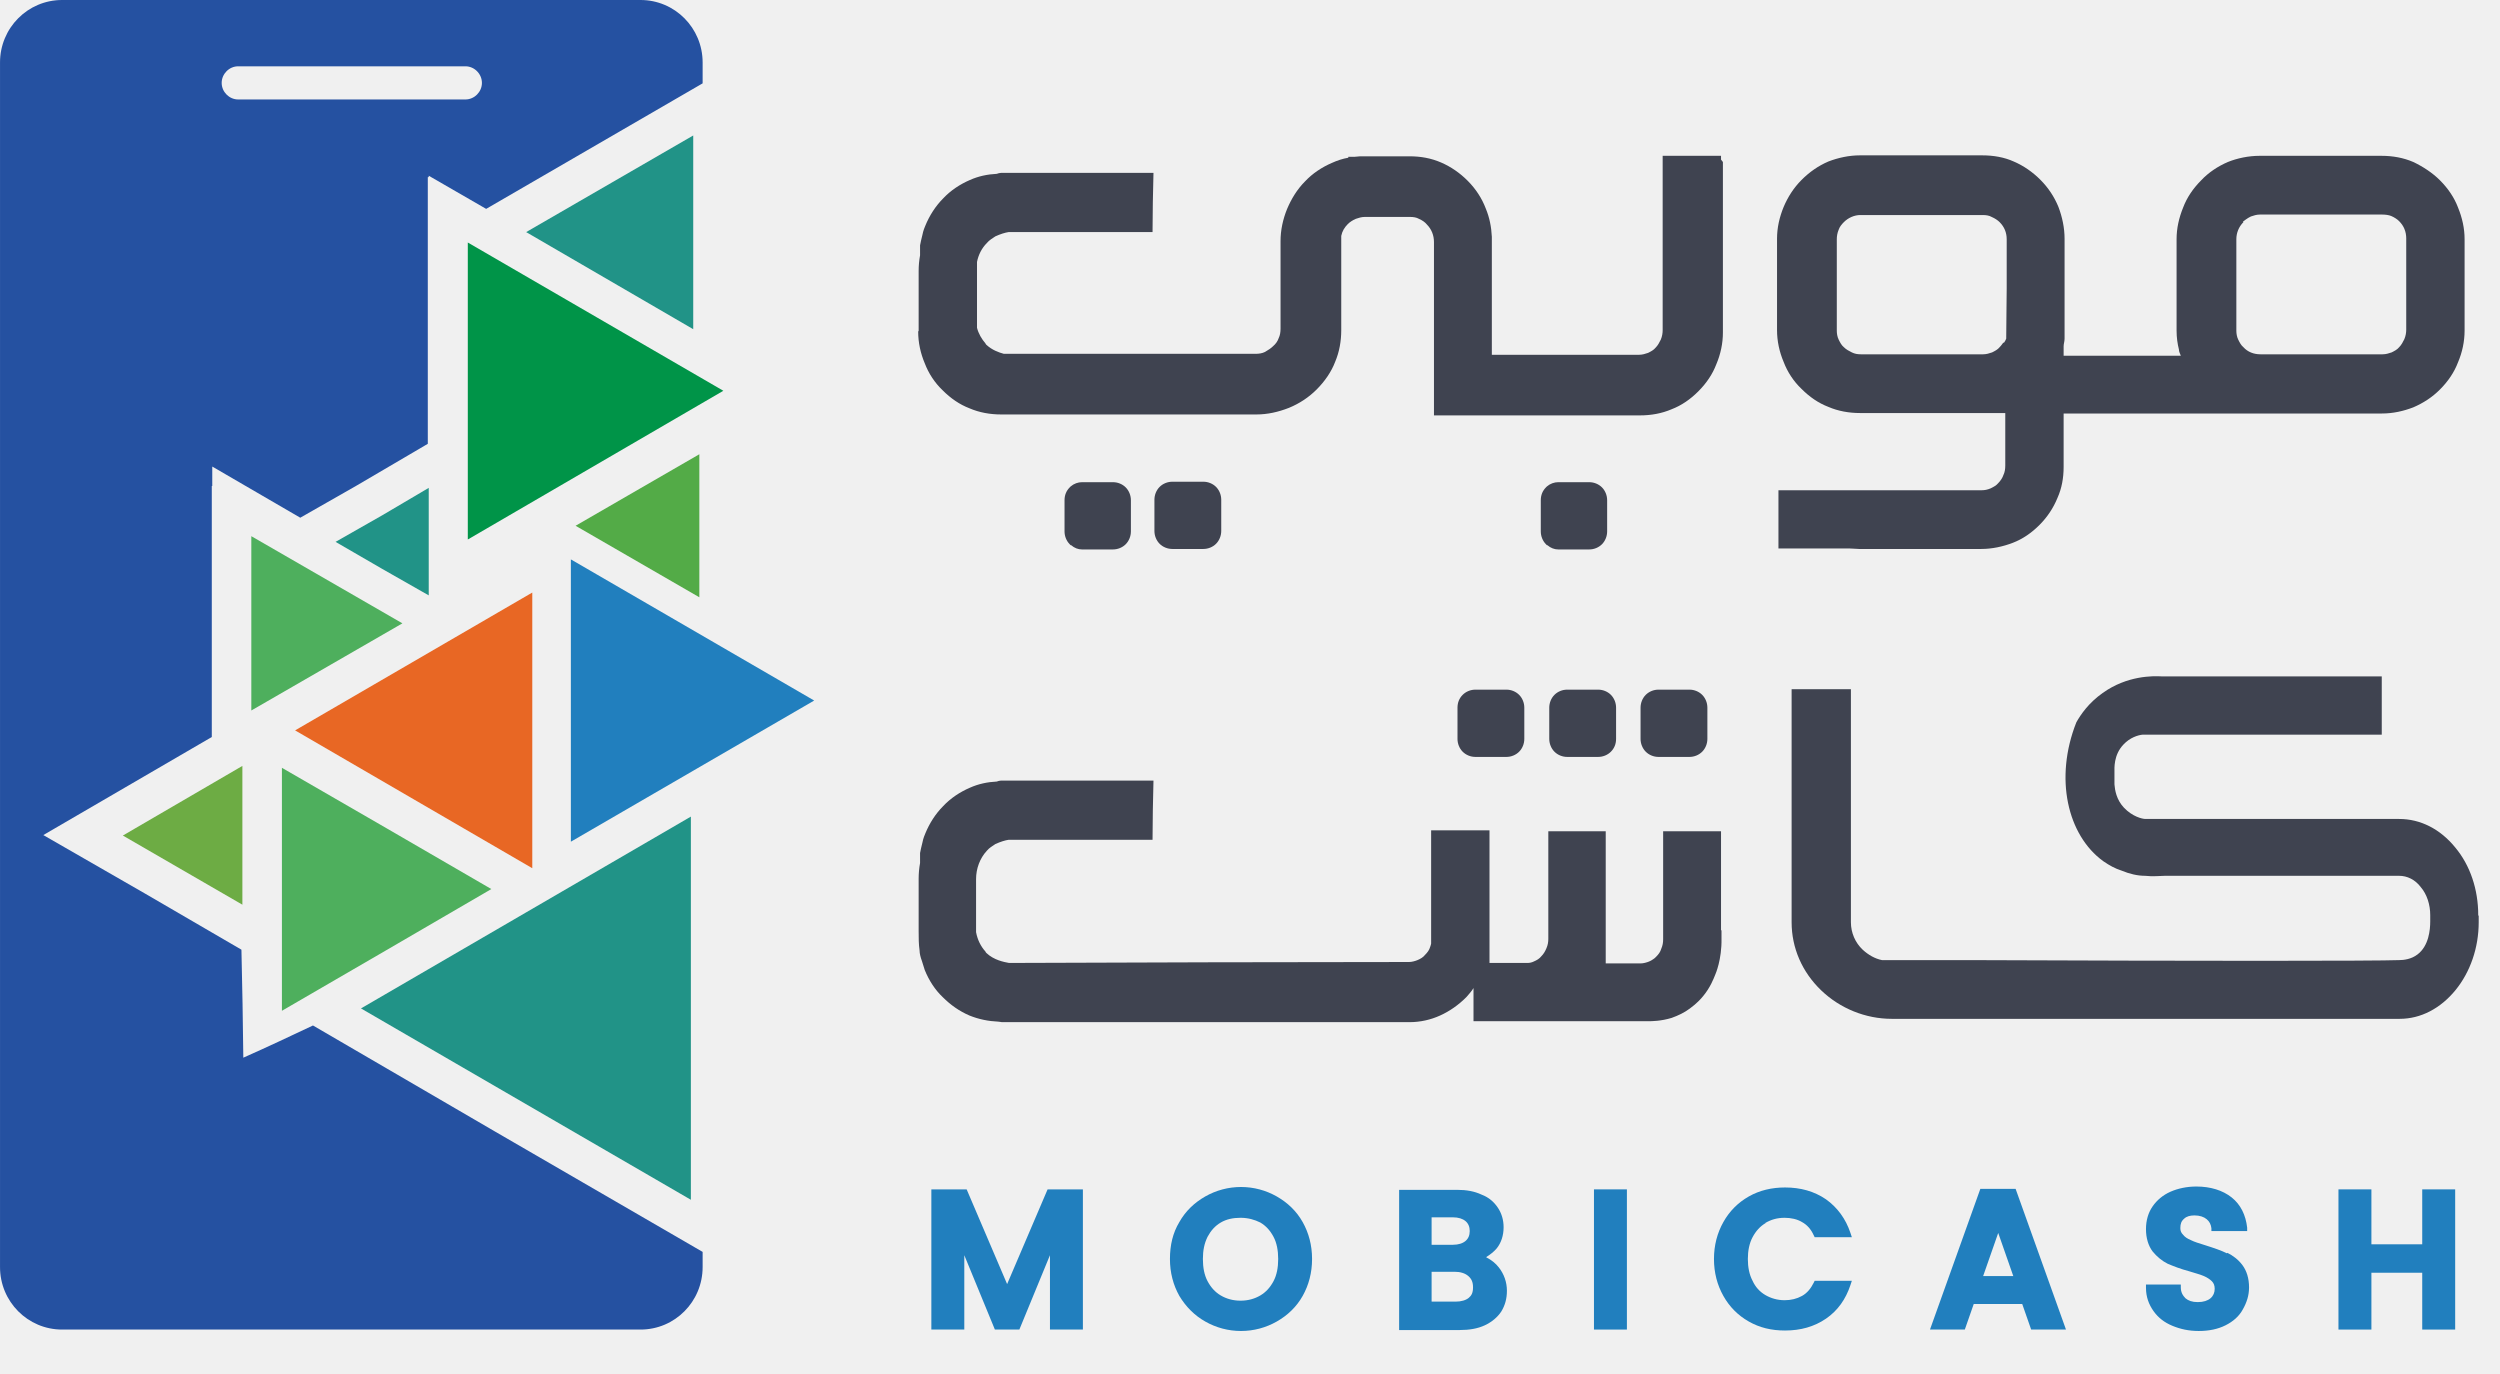
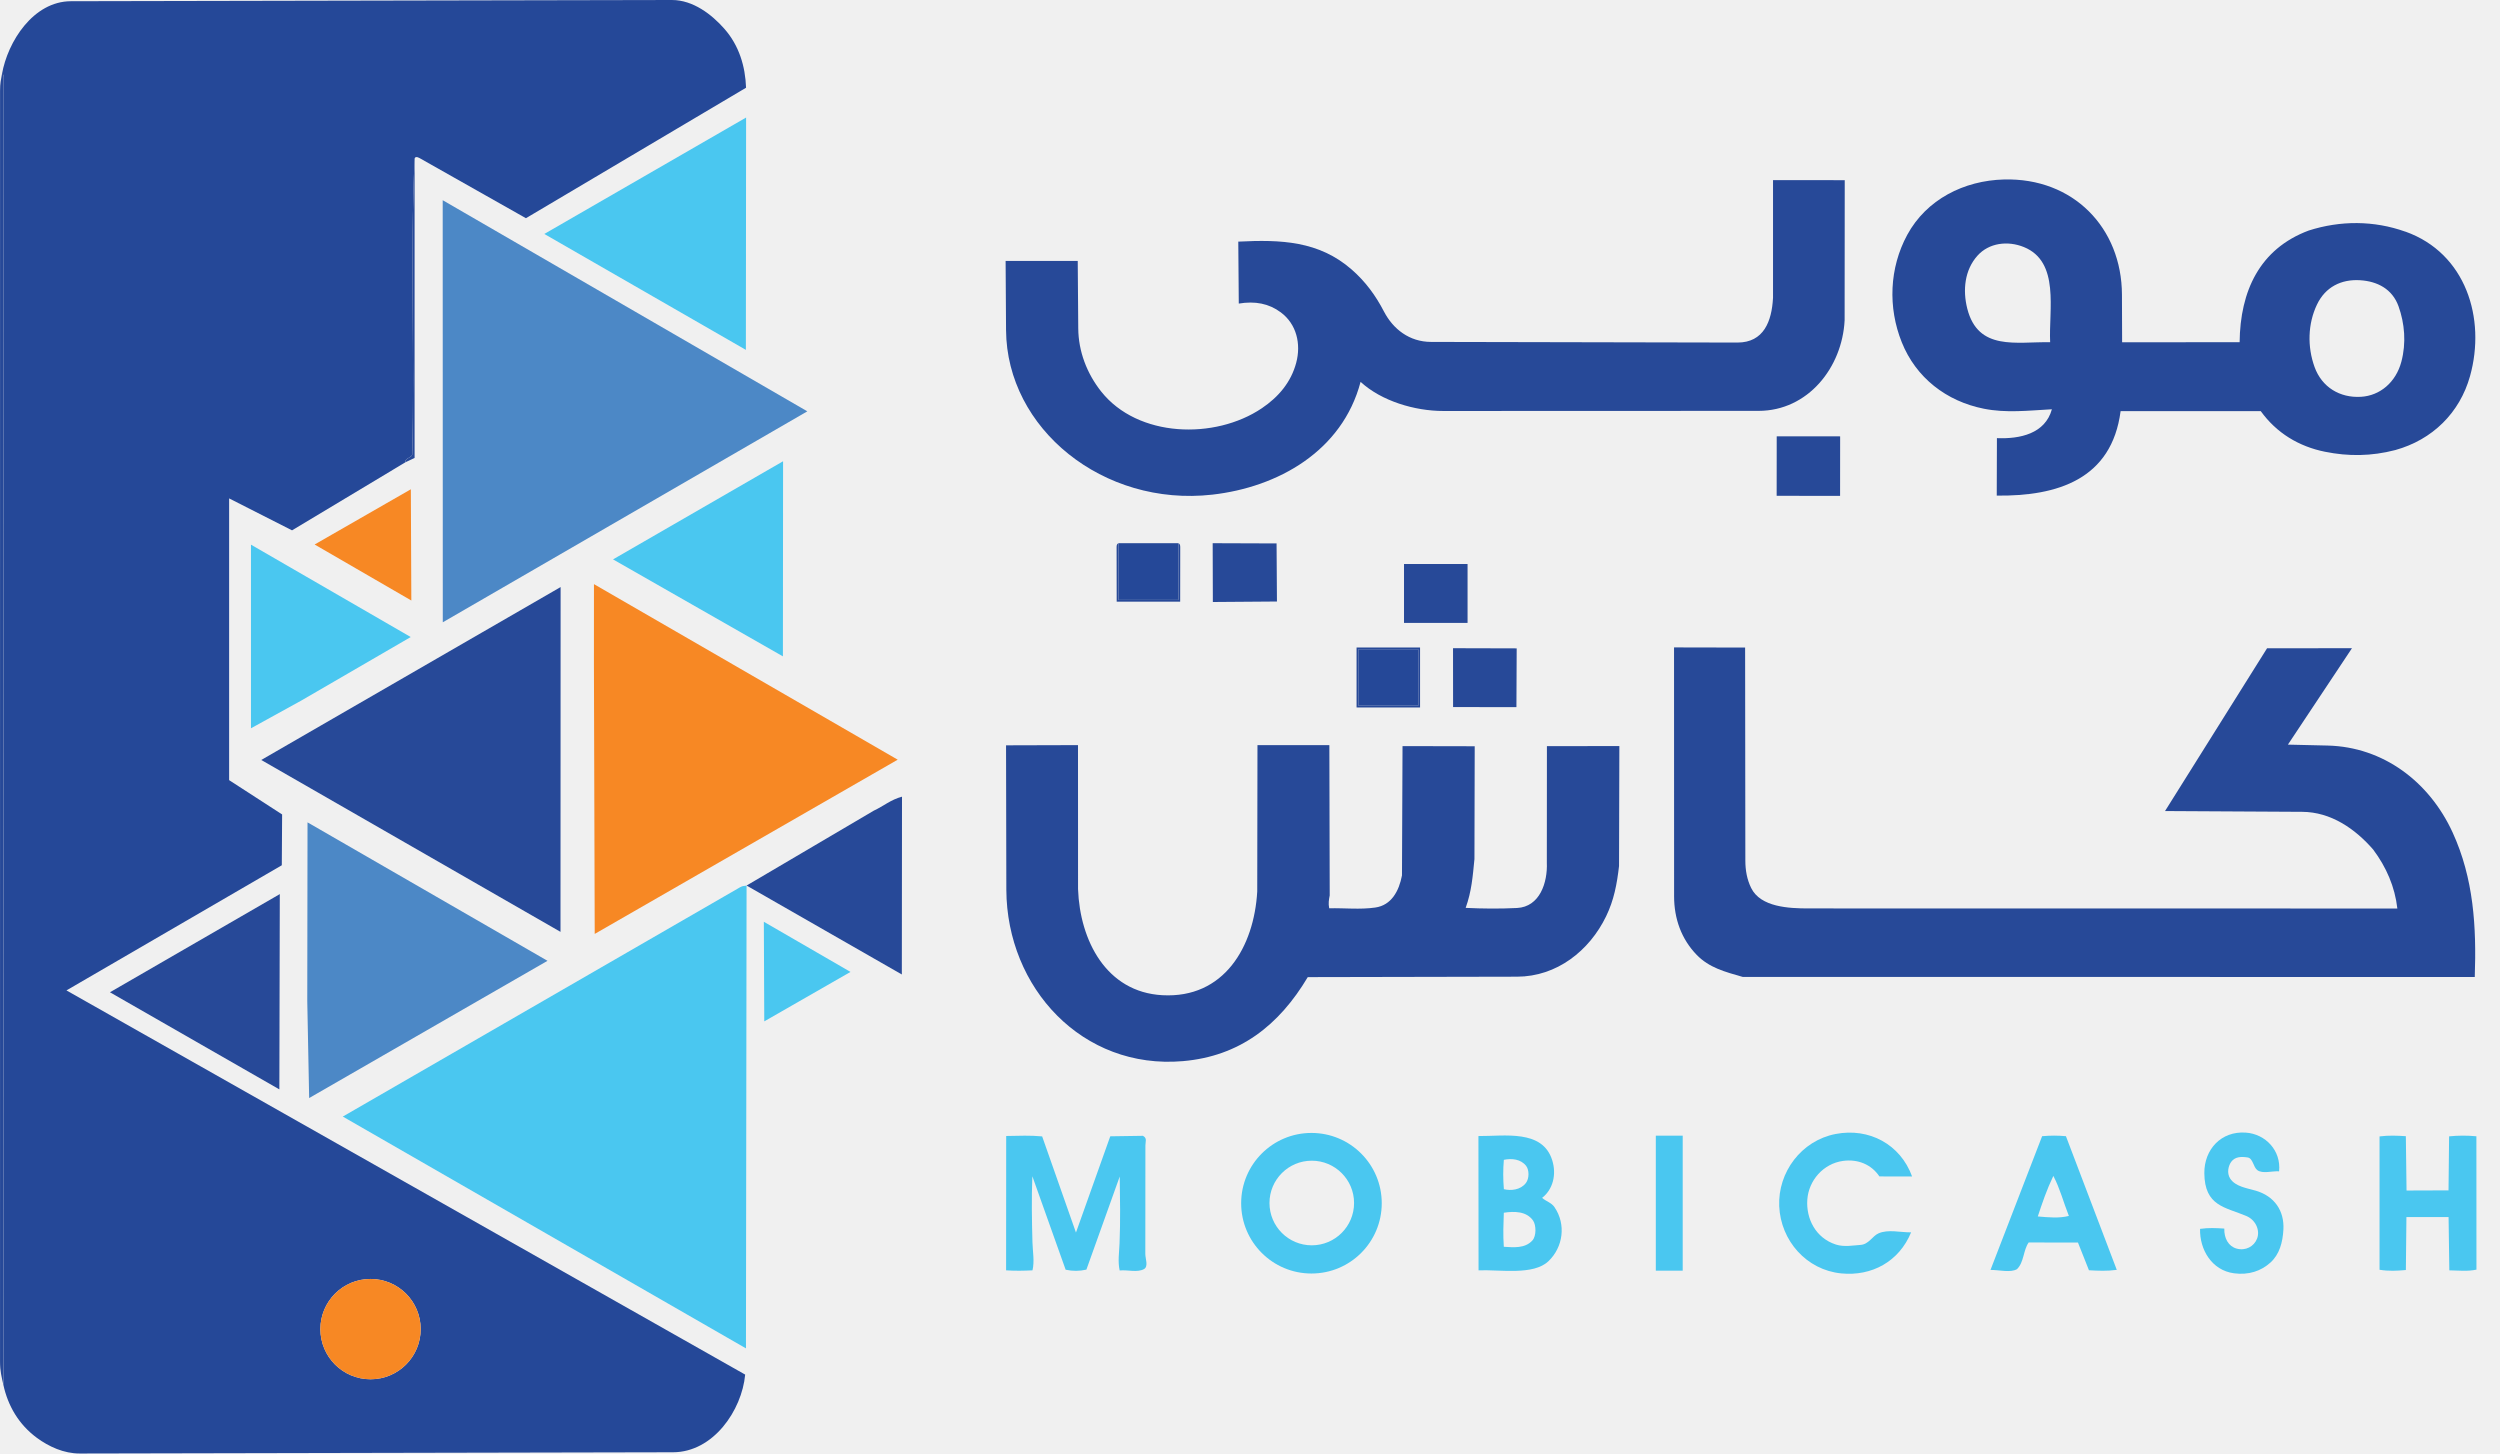
- <svg xmlns="http://www.w3.org/2000/svg" width="364" height="200" viewBox="0 0 364 200" fill="none">
-   <path d="M360.831 133.241C360.831 129.516 359.666 126 357.473 123.379C355.281 120.69 352.403 119.241 349.32 119.241H312.386C311.907 119.241 310.468 118.896 309.235 117.585C308.139 116.413 307.933 115.034 307.865 114.206C307.865 113.999 307.865 113.793 307.865 113.586C307.865 113.241 307.865 112.827 307.865 112.413C307.865 111.861 307.727 109.931 309.166 108.414C310.126 107.379 311.291 107.033 311.976 106.964C323.556 106.964 335.204 106.964 346.784 106.964V98.481H345.756C335.41 98.481 325.063 98.481 314.717 98.481C313.483 98.412 309.715 98.344 306.152 100.896C304.096 102.344 302.931 104.07 302.314 105.173C299.094 113.311 301.012 121.586 306.22 125.379C307.111 126 308.001 126.482 308.892 126.758C310.056 127.241 311.221 127.518 312.318 127.518C313.483 127.656 314.512 127.518 315.197 127.518H349.32C350.485 127.518 351.649 128.069 352.471 129.172C353.362 130.207 353.842 131.723 353.842 133.241V134.138C353.842 135.379 353.636 137.724 351.992 138.965C351.101 139.655 350.005 139.792 349.32 139.792C345.825 139.93 320.06 139.93 286.691 139.792H286.213C282.307 139.792 278.196 139.792 274.016 139.792C272.988 139.585 272.028 139.034 271.205 138.275C270.109 137.241 269.492 135.793 269.492 134.276V100.344H260.859V134.276C260.859 138 262.367 141.517 265.176 144.207C267.917 146.828 271.617 148.343 275.454 148.343H285.116H287.308H326.639H349.389C352.472 148.343 355.349 146.828 357.542 144.138C359.666 141.517 360.899 138 360.899 134.276V133.379L360.831 133.241Z" fill="#3F4350" />
-   <path d="M225.572 107.585C225.572 108.275 225.847 108.965 226.326 109.447C226.806 109.93 227.491 110.207 228.176 110.207H232.698C233.383 110.207 234.069 109.93 234.549 109.447C235.028 108.965 235.301 108.344 235.301 107.585V103.033C235.301 102.344 235.028 101.654 234.549 101.171C234.069 100.689 233.383 100.412 232.698 100.412H228.176C227.491 100.412 226.806 100.689 226.326 101.171C225.847 101.654 225.572 102.344 225.572 103.033V107.585Z" fill="#3F4350" />
-   <path d="M241.469 110.207H245.991C246.676 110.207 247.361 109.93 247.841 109.447C248.321 108.965 248.595 108.275 248.595 107.585V103.033C248.595 102.344 248.321 101.654 247.841 101.171C247.361 100.689 246.676 100.412 245.991 100.412H241.469C240.784 100.412 240.099 100.689 239.619 101.171C239.14 101.654 238.865 102.344 238.865 103.033V107.585C238.865 108.275 239.14 108.965 239.619 109.447C240.099 109.93 240.784 110.207 241.469 110.207Z" fill="#3F4350" />
-   <path d="M214.813 110.207H219.337C220.022 110.207 220.707 109.93 221.187 109.447C221.667 108.965 221.94 108.275 221.94 107.585V103.033C221.94 102.344 221.667 101.654 221.187 101.171C220.707 100.689 220.022 100.412 219.337 100.412H214.813C214.128 100.412 213.443 100.689 212.963 101.171C212.484 101.654 212.211 102.275 212.211 103.033V107.585C212.211 108.275 212.484 108.965 212.963 109.447C213.443 109.93 214.128 110.207 214.813 110.207Z" fill="#3F4350" />
-   <path d="M250.581 135.448C250.581 134.137 250.581 131.033 250.581 122.895C250.581 122.275 250.581 121.654 250.581 121.033H242.153V134.207V134.826V136.757C242.153 137.24 242.086 137.654 241.88 138.137C241.743 138.619 241.469 138.966 241.126 139.31C240.989 139.448 240.852 139.586 240.715 139.655C240.509 139.793 240.305 139.93 240.099 139.999C239.756 140.137 239.276 140.275 238.865 140.275H233.794V137.999C233.794 137.585 233.794 137.171 233.794 136.757C233.794 132.206 233.794 127.585 233.794 122.964C233.794 122.344 233.794 121.723 233.794 121.033H225.435V136.688C225.435 137.171 225.366 137.585 225.161 138.068C224.955 138.55 224.75 138.896 224.408 139.241C224.134 139.586 223.79 139.792 223.31 139.999C223.036 140.137 222.694 140.206 222.42 140.206H216.87V131.793V131.171V120.895H208.373V137.379C208.373 137.379 208.305 137.724 208.236 137.862C208.099 138.345 207.826 138.689 207.483 139.034C207.209 139.379 206.866 139.585 206.386 139.792C206.044 139.93 205.564 140.068 205.153 140.068C185.762 140.068 166.302 140.137 146.911 140.206C146.157 140.068 144.718 139.793 143.622 138.758C143.622 138.758 143.485 138.619 143.485 138.55C142.799 137.792 142.32 136.827 142.115 135.724C142.115 135.241 142.115 134.895 142.115 134.688V127.999C142.115 126.481 142.663 124.966 143.691 123.862C144.033 123.448 144.512 123.171 144.924 122.895C145.677 122.55 146.362 122.345 146.842 122.276C153.831 122.276 160.821 122.276 167.81 122.276C167.81 119.379 167.879 116.483 167.947 113.655H167.535H159.245H151.432H145.815H145.746C145.541 113.655 145.335 113.724 145.129 113.793C143.759 113.862 142.457 114.137 141.223 114.689C139.784 115.31 138.415 116.206 137.318 117.378C136.222 118.481 135.331 119.861 134.714 121.379C134.44 121.999 134.302 122.619 134.302 122.688C134.165 123.24 134.029 123.792 133.961 124.206C133.961 124.688 133.961 125.173 133.961 125.655C133.824 126.414 133.755 127.171 133.755 127.93V130.62C133.755 132.206 133.755 133.861 133.755 135.586C133.755 136.551 133.755 137.447 133.892 138.413C133.892 138.826 134.028 139.378 134.234 139.93C134.234 139.93 134.44 140.621 134.645 141.241C135.262 142.759 136.154 144.137 137.25 145.171C138.415 146.344 139.715 147.241 141.154 147.861C142.525 148.413 143.896 148.688 145.404 148.757C145.541 148.757 145.746 148.826 145.883 148.826H145.952H147.665H159.176H167.467H205.221C206.797 148.826 208.304 148.482 209.675 147.861C211.045 147.241 212.348 146.344 213.512 145.171C213.855 144.757 214.267 144.344 214.541 143.861V148.688H216.938C223.311 148.688 228.655 148.688 232.698 148.688C236.467 148.688 239.003 148.688 240.03 148.688C240.442 148.688 241.812 148.69 243.388 148.207C244.347 147.862 245.237 147.447 246.06 146.826C247.019 146.137 247.704 145.378 247.978 145.033C249.006 143.792 249.486 142.55 249.76 141.861C249.76 141.861 250.718 139.723 250.65 136.619C250.65 136.619 250.65 136.55 250.65 136.481C250.65 136.344 250.65 136.137 250.65 135.448H250.581Z" fill="#3F4350" />
-   <path d="M170.687 79.93H175.209C175.894 79.93 176.579 79.656 177.059 79.173C177.538 78.69 177.813 78.001 177.813 77.311V72.758C177.813 72.068 177.538 71.378 177.059 70.896C176.579 70.413 175.894 70.138 175.209 70.138H170.687C170.002 70.138 169.317 70.413 168.837 70.896C168.357 71.378 168.084 72.068 168.084 72.758V77.311C168.084 78.001 168.357 78.69 168.837 79.173C169.317 79.656 170.002 79.93 170.687 79.93Z" fill="#3F4350" />
-   <path d="M155.956 79.378C156.435 79.792 156.983 79.999 157.532 79.999H162.053C162.738 79.999 163.424 79.724 163.903 79.241C164.383 78.758 164.658 78.069 164.658 77.379V72.826C164.658 72.136 164.383 71.447 163.903 70.964C163.424 70.481 162.738 70.206 162.053 70.206H157.532C156.983 70.206 156.367 70.412 155.887 70.826L155.75 70.964C155.27 71.447 154.996 72.067 154.996 72.826V77.379C154.996 78.069 155.27 78.758 155.75 79.241L155.887 79.378H155.956Z" fill="#3F4350" />
-   <path d="M225.297 79.378C225.777 79.792 226.325 79.999 226.873 79.999H231.396C232.082 79.999 232.767 79.724 233.247 79.241C233.726 78.758 234 78.069 234 77.379V72.826C234 72.136 233.726 71.447 233.247 70.964C232.767 70.481 232.082 70.206 231.396 70.206H226.873C226.325 70.206 225.709 70.412 225.229 70.826L225.091 70.964C224.612 71.447 224.339 72.067 224.339 72.826V77.379C224.339 78.069 224.612 78.758 225.091 79.241L225.229 79.378H225.297Z" fill="#3F4350" />
-   <path d="M270.659 79.93H288.473C290.049 79.93 291.626 79.586 293.065 79.034C294.504 78.483 295.804 77.585 296.969 76.412C298.066 75.309 298.958 73.999 299.574 72.481C300.191 71.102 300.464 69.585 300.464 67.999V67.861V60.207H346.784C348.429 60.207 349.937 59.861 351.376 59.309C352.815 58.688 354.115 57.862 355.28 56.689C356.445 55.517 357.337 54.206 357.885 52.758C358.502 51.31 358.844 49.724 358.844 48.138V34.826C358.844 33.24 358.502 31.723 357.885 30.206C357.337 28.758 356.445 27.447 355.28 26.274C354.184 25.171 352.815 24.275 351.376 23.586C349.937 22.965 348.36 22.688 346.784 22.688H328.97C327.394 22.688 325.748 23.034 324.377 23.586C322.939 24.206 321.569 25.102 320.473 26.274C319.308 27.447 318.417 28.758 317.869 30.206C317.252 31.723 316.91 33.24 316.91 34.826V48.138C316.91 49.172 317.047 50.068 317.253 50.896C317.253 51.172 317.388 51.447 317.525 51.791H300.464V50.412C300.464 50.068 300.602 49.723 300.602 49.31C300.602 48.896 300.602 48.483 300.602 48.069V34.757C300.602 33.171 300.26 31.585 299.712 30.137C299.095 28.62 298.203 27.309 297.107 26.205C295.942 25.033 294.641 24.137 293.202 23.517C291.832 22.896 290.255 22.619 288.611 22.619H270.796C269.22 22.619 267.643 22.965 266.204 23.517C264.765 24.137 263.464 25.033 262.299 26.205C261.135 27.378 260.312 28.689 259.695 30.137C259.078 31.654 258.736 33.171 258.736 34.757V48.069C258.736 49.655 259.078 51.24 259.695 52.689C260.243 54.137 261.135 55.517 262.299 56.62C263.464 57.793 264.765 58.688 266.204 59.24C267.643 59.861 269.22 60.138 270.796 60.138H291.968V66.896V67.792C291.968 68.275 291.899 68.757 291.693 69.171C291.556 69.585 291.283 70 290.94 70.345C290.666 70.69 290.256 70.895 289.845 71.102C289.365 71.309 288.953 71.379 288.542 71.379H258.942V79.861H269.357C269.837 79.861 270.248 79.93 270.659 79.93ZM326.571 32.275C326.571 32.275 327.255 31.723 327.735 31.516C328.146 31.378 328.559 31.24 329.038 31.24H346.853C347.332 31.24 347.813 31.309 348.155 31.447C348.635 31.654 349.046 31.93 349.32 32.206C349.663 32.551 349.936 32.964 350.073 33.309C350.278 33.792 350.347 34.274 350.347 34.688V48C350.347 48.413 350.278 48.896 350.073 49.379C349.867 49.792 349.663 50.206 349.32 50.55C349.046 50.895 348.634 51.103 348.223 51.31C347.811 51.448 347.401 51.586 346.921 51.586H329.107C328.147 51.586 327.256 51.24 326.639 50.55C326.297 50.275 326.092 49.861 325.886 49.448C325.681 49.034 325.612 48.551 325.612 48.138V34.826C325.612 33.93 325.954 33.034 326.639 32.344L326.571 32.275ZM291.693 49.862C291.693 49.862 291.421 50.275 291.146 50.55C290.872 50.895 290.46 51.103 290.049 51.31C289.638 51.448 289.227 51.586 288.748 51.586H270.933C270.453 51.586 270.041 51.517 269.63 51.31C269.219 51.103 268.808 50.895 268.466 50.55C268.123 50.275 267.917 49.861 267.711 49.448C267.506 49.034 267.438 48.551 267.438 48.138V34.826C267.438 34.412 267.506 33.93 267.711 33.447C267.848 33.033 268.123 32.689 268.466 32.344C269.082 31.724 269.974 31.309 270.864 31.309H288.679C289.159 31.309 289.638 31.378 289.98 31.585C290.46 31.792 290.872 32.069 291.146 32.344C291.832 33.034 292.174 33.861 292.174 34.826C292.174 37.447 292.174 39.792 292.174 42.068C292.174 44.344 292.105 46.827 292.105 49.31C292.037 49.517 291.899 49.724 291.762 49.931L291.693 49.862Z" fill="#3F4350" />
-   <path d="M250.581 23.241V22.689H242.084V48.069C242.084 48.483 242.017 48.965 241.812 49.448C241.606 49.862 241.4 50.275 241.057 50.62C240.783 50.965 240.373 51.172 239.962 51.379C239.55 51.517 239.138 51.655 238.658 51.655H217.212V34.483C217.144 33.035 216.869 31.655 216.321 30.344C215.773 28.896 214.882 27.516 213.718 26.344C212.553 25.171 211.251 24.276 209.812 23.655C208.373 23.034 206.866 22.758 205.221 22.758H203.028H198.575C198.164 22.758 197.753 22.758 197.273 22.826H196.313V22.965C195.491 23.102 194.67 23.379 193.916 23.724C192.477 24.345 191.107 25.241 190.01 26.413C188.845 27.585 188.022 28.965 187.405 30.413C186.788 31.931 186.447 33.516 186.447 35.103V39.586V47.862C186.447 48.345 186.378 48.827 186.172 49.241C186.035 49.655 185.762 50.068 185.351 50.413C185.077 50.689 184.665 50.965 184.185 51.241C183.774 51.448 183.295 51.517 182.815 51.517H182.678C178.909 51.517 168.219 51.517 158.147 51.517H157.669C152.667 51.517 148.417 51.517 146.156 51.517C145.402 51.31 144.444 50.964 143.621 50.206C143.621 50.206 143.484 50.069 143.484 50C142.936 49.38 142.457 48.551 142.252 47.724V38.137C142.457 37.102 142.937 36.137 143.691 35.379C144.033 34.965 144.512 34.69 144.923 34.414C145.677 34.069 146.362 33.862 146.842 33.793C153.831 33.793 160.821 33.793 167.81 33.793C167.81 30.896 167.878 28 167.947 25.172H167.535H159.245H151.432H145.815H145.746C145.541 25.172 145.334 25.241 145.129 25.31C143.758 25.379 142.456 25.654 141.223 26.206C139.784 26.826 138.414 27.724 137.318 28.896C136.222 30 135.33 31.378 134.714 32.895C134.44 33.516 134.302 34.138 134.302 34.207C134.165 34.759 134.029 35.31 133.961 35.724C133.961 36.207 133.961 36.689 133.961 37.172C133.824 37.931 133.755 38.69 133.755 39.448V42.137C133.755 43.723 133.755 45.378 133.755 47.102C133.755 47.447 133.755 47.793 133.755 48.138C133.755 48.138 133.755 48.207 133.687 48.276C133.687 49.862 134.028 51.448 134.645 52.896C135.193 54.344 136.085 55.724 137.25 56.828C138.414 58 139.715 58.896 141.154 59.448C142.593 60.068 144.17 60.345 145.746 60.345C145.746 60.345 145.815 60.345 145.883 60.345C146.979 60.345 147.939 60.345 148.83 60.345H159.176H167.466C169.796 60.345 172.057 60.345 174.387 60.345C176.031 60.345 178.087 60.345 180.896 60.345H181.377C181.993 60.345 182.541 60.345 182.952 60.345C184.528 60.345 186.104 59.999 187.68 59.379C189.187 58.758 190.558 57.862 191.723 56.69C192.888 55.517 193.847 54.137 194.395 52.689C195.012 51.241 195.286 49.655 195.286 48.069V34.965C195.286 34.965 195.286 34.552 195.286 34.345C195.423 33.655 195.765 33.104 196.245 32.621C196.519 32.345 196.931 32.068 197.41 31.861C197.822 31.724 198.233 31.585 198.712 31.585H205.29C205.769 31.585 206.249 31.654 206.591 31.861C207.071 32.068 207.482 32.345 207.756 32.69C208.441 33.38 208.785 34.275 208.785 35.241C208.785 36.758 208.785 38.069 208.785 39.31C208.785 40.414 208.785 41.517 208.785 42.62C208.785 44.827 208.785 46.965 208.785 49.31C208.785 49.448 208.785 49.586 208.785 49.724V60.481H238.795C240.371 60.481 241.949 60.206 243.388 59.586C244.827 59.034 246.127 58.137 247.292 56.964C248.457 55.792 249.349 54.483 249.897 53.034C250.514 51.586 250.856 49.999 250.856 48.413C250.856 43.861 250.856 39.378 250.856 34.827C250.856 31.447 250.856 27.034 250.856 23.586L250.581 23.241Z" fill="#3F4350" />
-   <path d="M146.637 186.965L140.744 173.172H135.605V193.585H140.402V182.759L144.855 193.585H148.418L152.873 182.759V193.585H157.669V173.172H152.53L146.637 186.965Z" fill="#217FBE" />
-   <path d="M185.898 174.205C184.322 173.309 182.541 172.826 180.691 172.826C178.841 172.826 177.059 173.309 175.483 174.205C173.907 175.102 172.606 176.343 171.715 177.93C170.756 179.516 170.344 181.309 170.344 183.309C170.344 185.309 170.825 187.103 171.715 188.689C172.675 190.275 173.907 191.517 175.483 192.413C177.059 193.31 178.841 193.792 180.691 193.792C182.541 193.792 184.322 193.31 185.898 192.413C187.474 191.517 188.776 190.275 189.667 188.689C190.558 187.103 191.037 185.309 191.037 183.309C191.037 181.309 190.558 179.516 189.667 177.93C188.776 176.343 187.474 175.102 185.898 174.205ZM186.104 183.309C186.104 184.55 185.899 185.654 185.419 186.55C184.94 187.447 184.323 188.137 183.501 188.62C182.679 189.103 181.719 189.379 180.622 189.379C179.526 189.379 178.567 189.103 177.744 188.62C176.922 188.137 176.306 187.447 175.826 186.55C175.346 185.654 175.141 184.55 175.141 183.309C175.141 182.068 175.346 181.034 175.826 180.068C176.306 179.172 176.922 178.481 177.744 177.999C178.567 177.516 179.526 177.31 180.622 177.31C181.719 177.31 182.679 177.585 183.501 177.999C184.323 178.481 184.94 179.172 185.419 180.068C185.899 180.965 186.104 182.068 186.104 183.309Z" fill="#217FBE" />
-   <path d="M216.389 183.033C216.937 182.688 217.487 182.275 217.898 181.792C218.583 180.964 218.925 179.861 218.925 178.689C218.925 177.654 218.65 176.689 218.102 175.862C217.554 175.034 216.802 174.344 215.705 173.931C214.678 173.448 213.512 173.24 212.142 173.24H203.714V193.653H212.553C213.924 193.653 215.157 193.448 216.185 192.965C217.213 192.482 218.034 191.792 218.583 190.964C219.131 190.068 219.406 189.103 219.406 187.931C219.406 186.689 218.993 185.515 218.239 184.55C217.76 183.929 217.143 183.446 216.458 183.102L216.389 183.033ZM213.375 180.689C212.964 181.034 212.347 181.24 211.525 181.24H208.442V177.241H211.525C212.347 177.241 212.964 177.446 213.375 177.791C213.786 178.136 213.992 178.62 213.992 179.241C213.992 179.862 213.786 180.344 213.375 180.689ZM208.442 185.171H211.799C212.621 185.171 213.307 185.378 213.786 185.792C214.266 186.206 214.472 186.689 214.472 187.447C214.472 188.206 214.266 188.62 213.855 188.964C213.444 189.309 212.758 189.517 211.936 189.517H208.442V185.171Z" fill="#217FBE" />
-   <path d="M236.877 173.172H232.081V193.585H236.877V173.172Z" fill="#217FBE" />
-   <path d="M257.023 178.068C257.845 177.585 258.735 177.311 259.832 177.311C260.791 177.311 261.683 177.516 262.368 177.93C263.121 178.344 263.67 178.964 264.081 179.861L264.218 180.138H269.629L269.424 179.516C268.739 177.447 267.507 175.792 265.862 174.62C264.149 173.447 262.161 172.896 259.9 172.896C257.982 172.896 256.2 173.309 254.624 174.206C253.048 175.102 251.815 176.344 250.924 177.93C250.033 179.516 249.554 181.309 249.554 183.309C249.554 185.309 250.033 187.103 250.924 188.689C251.815 190.276 253.048 191.517 254.624 192.413C256.2 193.31 257.913 193.723 259.9 193.723C262.161 193.723 264.149 193.171 265.862 191.999C267.575 190.827 268.739 189.172 269.424 187.103L269.629 186.482H264.218L264.081 186.758C263.67 187.585 263.121 188.276 262.368 188.689C261.614 189.103 260.791 189.311 259.832 189.311C258.804 189.311 257.845 189.033 257.023 188.551C256.201 188.068 255.584 187.378 255.173 186.482C254.693 185.585 254.487 184.482 254.487 183.309C254.487 182.137 254.693 181.034 255.173 180.138C255.653 179.241 256.269 178.551 257.092 178.068H257.023Z" fill="#217FBE" />
-   <path d="M288.336 173.103L281.005 193.585H286.076L287.377 189.86H294.435L295.737 193.585H300.807L293.475 173.103H288.267H288.336ZM293.065 185.792H288.747L290.94 179.516L293.133 185.792H293.065Z" fill="#217FBE" />
-   <path d="M324.241 182.482C323.418 182.069 322.391 181.722 321.089 181.309C320.199 181.033 319.514 180.826 318.966 180.551C318.486 180.344 318.143 180.136 317.869 179.791C317.595 179.515 317.457 179.24 317.457 178.826C317.457 178.206 317.595 177.793 318.006 177.448C318.349 177.103 318.897 176.964 319.513 176.964C320.267 176.964 320.884 177.172 321.295 177.517C321.706 177.862 321.912 178.275 321.981 178.826V179.241H327.188V178.758C326.983 176.895 326.228 175.378 324.926 174.343C323.625 173.309 321.843 172.757 319.787 172.757C318.417 172.757 317.115 173.033 316.019 173.516C314.922 173.999 314.032 174.758 313.416 175.655C312.799 176.551 312.455 177.655 312.455 178.965C312.455 180.275 312.799 181.378 313.416 182.206C314.032 182.964 314.786 183.585 315.608 183.999C316.431 184.344 317.458 184.757 318.76 185.102C319.651 185.378 320.403 185.585 320.883 185.792C321.363 185.999 321.775 186.274 322.049 186.55C322.323 186.826 322.46 187.172 322.46 187.655C322.46 188.206 322.255 188.689 321.844 189.033C321.433 189.378 320.815 189.586 319.993 189.586C319.171 189.586 318.623 189.378 318.211 189.033C317.8 188.62 317.526 188.137 317.526 187.447V187.033H312.455V187.516C312.455 188.826 312.868 189.93 313.553 190.895C314.238 191.861 315.128 192.551 316.293 193.034C317.458 193.517 318.692 193.792 320.131 193.792C321.638 193.792 322.94 193.517 324.036 192.965C325.133 192.413 326.023 191.654 326.571 190.62C327.119 189.654 327.462 188.62 327.462 187.447C327.462 186.137 327.119 185.034 326.502 184.206C325.886 183.379 325.131 182.827 324.309 182.413L324.241 182.482Z" fill="#217FBE" />
-   <path d="M352.678 173.172V181.171H345.277V173.172H340.48V193.585H345.277V185.31H352.678V193.585H357.474V173.172H352.678Z" fill="#217FBE" />
-   <path fill-rule="evenodd" clip-rule="evenodd" d="M36.592 103.448L58.589 90.758L36.592 78.067V103.448Z" fill="#4EAF5D" />
-   <path fill-rule="evenodd" clip-rule="evenodd" d="M48.857 78.896L55.641 82.826L62.424 86.688V78.896V71.033L55.641 75.034L48.857 78.896Z" fill="#219387" />
-   <path d="M41.047 111.793V147.171L56.258 138.343L71.538 129.447L56.327 120.621L41.047 111.793Z" fill="#4EAF5D" />
-   <path d="M30.906 70.757V67.93L43.718 75.379L51.94 70.69L62.287 64.62V25.793H62.424V25.586L70.783 30.413L102.303 12.136V9.102C102.303 4.068 98.26 0 93.258 0H9.046C4.044 0 0.003 4.068 0.003 9.102V184.483C0.003 189.517 4.044 193.585 9.046 193.585H93.258C98.26 193.585 102.303 189.517 102.303 184.483V182.275L72.086 164.758L45.568 149.31C42.211 150.896 38.853 152.481 35.427 153.999C35.359 148.757 35.29 143.516 35.153 138.274L21.175 130.137L6.306 121.586L30.837 107.309V70.757H30.906ZM34.675 9.654H67.769C69.071 9.654 70.168 10.759 70.168 12.069C70.168 13.379 69.071 14.482 67.769 14.482H34.675C33.373 14.482 32.276 13.379 32.276 12.069C32.276 10.759 33.373 9.654 34.675 9.654Z" fill="#2551A1" />
-   <path fill-rule="evenodd" clip-rule="evenodd" d="M77.5 86.274L42.966 106.344L77.5 126.412V86.274Z" fill="#E86724" />
-   <path fill-rule="evenodd" clip-rule="evenodd" d="M68.112 35.31V78.551L105.319 56.897L68.112 35.31Z" fill="#009448" />
-   <path d="M17.886 121.655L35.291 131.723V111.517L17.886 121.655Z" fill="#6DAC44" />
-   <path d="M52.558 146.826L100.591 174.688V118.896L52.558 146.826Z" fill="#219387" />
-   <path d="M118.544 101.999L83.118 122.551V81.447L118.544 101.999Z" fill="#217FBE" />
-   <path d="M76.608 33.793L100.934 47.931V19.724L76.608 33.793Z" fill="#219387" />
-   <path fill-rule="evenodd" clip-rule="evenodd" d="M101.824 86.965L83.804 76.551L101.824 66.137V86.965Z" fill="#53AB47" />
+ <svg xmlns="http://www.w3.org/2000/svg" width="86" height="50" viewBox="0 0 86 50" fill="none">
+   <g clip-path="url(#clip0_34_3741)">
+     <path d="M39.402 39.399C39.402 39.272 39.47 39.152 39.316 39.072L38.193 39.089L37.013 42.4L35.85 39.092C35.442 39.053 35.07 39.07 34.613 39.078L34.61 43.7C34.947 43.721 35.211 43.714 35.518 43.7C35.592 43.381 35.525 43.061 35.516 42.724C35.497 41.968 35.482 41.255 35.513 40.463L36.658 43.678C36.906 43.732 37.126 43.729 37.372 43.675L38.519 40.471C38.529 41.233 38.545 41.993 38.512 42.775C38.499 43.099 38.449 43.392 38.516 43.704C38.8 43.676 39.118 43.783 39.351 43.658C39.514 43.57 39.399 43.293 39.399 43.142L39.402 39.399V39.399Z" fill="#4AC7F0" />
+     <path d="M85.188 39.088C84.859 39.057 84.56 39.059 84.249 39.091L84.229 40.949L82.785 40.954L82.761 39.085C82.455 39.065 82.173 39.052 81.856 39.093V43.68C82.176 43.732 82.455 43.716 82.762 43.689L82.781 41.868L84.231 41.867L84.257 43.7C84.596 43.706 84.883 43.741 85.19 43.675L85.188 39.088H85.188Z" fill="#4AC7F0" />
+     <path d="M63.402 39.935C63.908 39.866 64.374 40.055 64.652 40.469L65.776 40.471C65.374 39.363 64.295 38.787 63.146 39.009C61.966 39.236 61.156 40.325 61.205 41.492C61.256 42.68 62.144 43.687 63.338 43.805C64.391 43.909 65.33 43.396 65.742 42.393C65.372 42.397 64.951 42.281 64.62 42.428C64.409 42.521 64.287 42.806 64.001 42.825C63.751 42.841 63.438 42.904 63.154 42.812C62.458 42.588 62.124 41.922 62.172 41.263C62.221 40.606 62.722 40.028 63.401 39.935H63.402Z" fill="#4AC7F0" />
+     <path d="M77.596 40.959C77.298 40.872 76.896 40.819 76.718 40.542C76.594 40.35 76.657 40.096 76.757 39.963C76.888 39.79 77.093 39.782 77.32 39.817C77.503 39.845 77.51 40.143 77.651 40.252C77.832 40.387 78.16 40.278 78.401 40.293C78.475 39.58 77.934 39.01 77.258 38.962C76.407 38.901 75.823 39.542 75.829 40.356C75.838 41.497 76.548 41.522 77.278 41.832C77.588 41.964 77.754 42.313 77.644 42.607C77.539 42.882 77.244 43.037 76.938 42.951C76.659 42.873 76.506 42.598 76.516 42.263C76.227 42.244 75.98 42.232 75.682 42.273C75.664 42.984 76.084 43.699 76.848 43.801C77.351 43.869 77.779 43.725 78.102 43.433C78.415 43.15 78.524 42.739 78.549 42.3C78.585 41.651 78.242 41.148 77.597 40.959H77.596Z" fill="#4AC7F0" />
+     <path d="M57.885 39.067H56.96V43.711H57.885V39.067Z" fill="#4AC7F0" />
+     <path d="M45.114 38.973C43.779 38.973 42.696 40.056 42.696 41.391C42.696 42.727 43.779 43.809 45.114 43.809C46.45 43.809 47.532 42.727 47.532 41.391C47.532 40.056 46.45 38.973 45.114 38.973ZM45.125 42.839C44.321 42.839 43.67 42.187 43.67 41.383C43.67 40.58 44.321 39.928 45.125 39.928C45.928 39.928 46.58 40.58 46.58 41.383C46.58 42.187 45.928 42.839 45.125 42.839Z" fill="#4AC7F0" />
+     <path d="M53.475 41.526C53.368 41.37 53.192 41.331 53.048 41.207C53.422 40.916 53.55 40.404 53.396 39.912C53.063 38.844 51.755 39.087 50.858 39.08L50.862 43.699C51.621 43.672 52.75 43.88 53.269 43.383C53.773 42.9 53.879 42.116 53.474 41.526L53.475 41.526ZM51.732 39.898C52.002 39.842 52.316 39.87 52.5 40.108C52.605 40.244 52.612 40.537 52.491 40.695C52.305 40.938 51.972 40.966 51.733 40.908C51.704 40.544 51.704 40.242 51.732 39.899V39.898ZM52.714 42.672C52.457 42.956 52.051 42.908 51.731 42.889C51.702 42.472 51.717 42.129 51.731 41.718C52.09 41.664 52.511 41.661 52.74 41.991C52.842 42.139 52.858 42.513 52.714 42.672Z" fill="#4AC7F0" />
+     <path d="M71.067 39.085C70.777 39.059 70.55 39.059 70.249 39.085L68.473 43.685C68.786 43.686 69.156 43.787 69.383 43.66C69.629 43.422 69.597 43.01 69.786 42.741L71.482 42.744L71.86 43.697C72.185 43.715 72.487 43.729 72.817 43.683L71.068 39.085H71.067ZM70.1 41.847C70.256 41.375 70.406 40.929 70.635 40.451C70.868 40.898 70.968 41.315 71.169 41.828C70.828 41.914 70.48 41.878 70.1 41.846V41.847Z" fill="#4AC7F0" />
+     <path d="M25.682 30.463L25.661 46.384L11.792 38.41L25.463 30.519C25.555 30.465 25.622 30.482 25.682 30.463V30.463Z" fill="#4AC7F0" />
+     <path d="M27.772 14.15L15.232 21.407L15.229 6.887L27.772 14.15Z" fill="#4C88C6" />
+     <path d="M20.458 32.127L20.431 22.851L20.432 20.094L30.881 26.133L20.458 32.127Z" fill="#F78824" />
+     <path d="M19.281 32.056L8.987 26.143L19.285 20.195L19.281 32.056Z" fill="#274998" />
+     <path d="M10.635 37.773L10.57 34.439L10.579 28.289L18.834 33.052L10.635 37.773Z" fill="#4C88C6" />
+     <path d="M25.658 12.036L18.724 8.048L25.666 4.043L25.658 12.036Z" fill="#4AC7F0" />
+     <path d="M9.61 37.475L3.782 34.134L9.625 30.757L9.61 37.475Z" fill="#274998" />
+     <path d="M26.932 22.579L21.088 19.243L26.938 15.867L26.932 22.579Z" fill="#4AC7F0" />
+     <path d="M10.365 24.099L8.633 25.053L8.633 18.736L14.129 21.914L10.365 24.099Z" fill="#4AC7F0" />
+     <path d="M25.682 30.463L30.059 27.886C30.391 27.733 30.648 27.505 31.029 27.406L31.023 33.522L25.682 30.463V30.463Z" fill="#274998" />
+     <path d="M14.15 20.658L10.823 18.731L14.133 16.831L14.15 20.658Z" fill="#F78824" />
+     <path d="M29.257 33.434L26.291 35.135L26.276 31.709L29.257 33.434Z" fill="#4AC7F0" />
+     <path d="M14.263 5.465C14.107 8.824 14.271 12.22 14.181 15.632C14.178 15.733 13.898 15.778 13.952 15.899L10.046 18.244L7.882 17.145V26.837L9.705 28.017L9.694 29.765L2.286 34.07L25.634 47.286C25.519 48.518 24.538 49.955 23.151 49.958L2.745 50.001C2.191 50.002 1.677 49.76 1.277 49.468C0.644 49.005 0.271 48.356 0.116 47.639L0.127 2.636C0.102 2.563 0.108 2.522 0.068 2.549C0.262 1.436 1.143 0.044 2.442 0.042L23.111 2.20479e-06C23.842 -0.001 24.486 0.499 24.918 0.99C25.425 1.565 25.64 2.285 25.664 3.018L18.092 7.506L14.428 5.435C14.381 5.408 14.342 5.399 14.308 5.406C14.286 5.41 14.263 5.433 14.262 5.466L14.263 5.465ZM14.472 45.721C14.472 44.768 13.7 43.996 12.746 43.996C11.793 43.996 11.021 44.768 11.021 45.721C11.021 46.675 11.793 47.447 12.746 47.447C13.7 47.447 14.472 46.675 14.472 45.721Z" fill="#254898" />
+     <path d="M0.115 47.639C0.057 47.37 0.001 47.175 0.001 46.83L0.002 3.12C0.002 2.862 0.034 2.737 0.067 2.549C0.107 2.523 0.102 2.563 0.127 2.636L0.115 47.639V47.639Z" fill="#274998" />
+     <path d="M13.952 15.899C13.898 15.778 14.178 15.733 14.181 15.632C14.271 12.221 14.107 8.824 14.262 5.466V15.754L13.951 15.9L13.952 15.899Z" fill="#274998" />
+     <path d="M12.746 47.447C13.699 47.447 14.472 46.675 14.472 45.721C14.472 44.768 13.699 43.996 12.746 43.996C11.793 43.996 11.02 44.768 11.02 45.721C11.02 46.675 11.793 47.447 12.746 47.447Z" fill="#F78824" />
+     <path d="M77.987 22.301L80.908 22.298L78.704 25.615L80.07 25.647C81.985 25.693 83.568 26.892 84.368 28.632C85.094 30.213 85.193 31.873 85.132 33.608L59.953 33.607C59.333 33.429 58.794 33.29 58.363 32.844C57.839 32.301 57.587 31.6 57.589 30.823L57.587 22.271L60.032 22.276L60.04 29.605C60.04 29.943 60.098 30.258 60.24 30.547C60.565 31.208 61.543 31.25 62.216 31.25L82.469 31.253C82.383 30.503 82.09 29.83 81.639 29.227C81.016 28.508 80.181 27.932 79.195 27.927L74.477 27.9L77.986 22.302L77.987 22.301Z" fill="#274998" />
+     <path d="M50.72 29.561C50.662 30.152 50.623 30.661 50.419 31.231C51.011 31.259 51.583 31.265 52.184 31.235C52.969 31.196 53.24 30.362 53.211 29.674L53.214 25.667L55.706 25.665L55.695 29.791C55.623 30.416 55.52 30.963 55.251 31.519C54.676 32.708 53.553 33.595 52.188 33.598L44.987 33.613C43.996 35.278 42.638 36.335 40.693 36.503C37.233 36.803 34.634 33.985 34.618 30.609L34.608 25.639L37.083 25.632L37.085 30.587C37.149 32.35 38.051 34.127 39.983 34.235C42.108 34.353 43.14 32.571 43.249 30.666L43.257 25.632H45.73L45.742 30.802C45.712 30.958 45.691 31.076 45.724 31.245C46.251 31.232 46.783 31.296 47.312 31.219C47.865 31.139 48.126 30.652 48.228 30.115L48.247 25.666L50.73 25.671L50.721 29.562L50.72 29.561Z" fill="#274998" />
+     <path d="M52.165 24.326L49.986 24.323L49.984 22.298L52.174 22.304L52.165 24.326Z" fill="#274998" />
+     <path d="M61.119 15.009L61.117 17.056L63.299 17.058L63.301 15.011L61.119 15.009Z" fill="#274998" />
+     <path d="M50.484 19.402H48.298V21.428H50.484V19.402Z" fill="#274998" />
+     <path d="M48.85 22.274V24.337H46.666V22.274H48.85ZM48.79 22.335H46.727V24.276H48.79V22.335Z" fill="#274998" />
+     <path d="M43.927 20.692L41.722 20.709L41.716 18.686L43.914 18.694L43.927 20.692Z" fill="#274998" />
+     <path d="M40.537 18.686H38.474V20.636H40.537V18.686Z" fill="#254898" />
+     <path d="M40.537 18.692C40.579 18.697 40.6 18.748 40.6 18.812L40.598 20.697H38.414L38.411 18.812C38.411 18.748 38.432 18.697 38.474 18.692V20.636H40.537V18.692Z" fill="#274998" />
+     <path d="M82.748 7.97C81.662 7.582 80.509 7.582 79.418 7.931C77.724 8.565 77.062 10.021 77.043 11.771L73.001 11.775L72.995 10.135C72.987 7.84 71.323 6.11 68.934 6.174C67.563 6.211 66.272 6.858 65.609 8.079C64.992 9.218 64.941 10.579 65.421 11.774C65.909 12.993 66.955 13.803 68.24 14.059C69.012 14.214 69.762 14.124 70.585 14.079C70.353 14.92 69.487 15.105 68.694 15.072L68.688 17.049C70.774 17.073 72.643 16.49 72.949 14.143H77.77C78.316 14.9 79.086 15.36 79.978 15.54C80.781 15.703 81.574 15.697 82.398 15.482C83.677 15.128 84.616 14.201 84.969 12.939C85.523 10.956 84.827 8.711 82.75 7.969L82.748 7.97ZM70.525 11.772C69.366 11.751 68.044 12.085 67.673 10.612C67.515 9.985 67.58 9.292 68.024 8.796C68.419 8.354 69.065 8.273 69.62 8.498C70.87 9.004 70.472 10.666 70.525 11.772ZM82.608 12.439C82.419 13.158 81.865 13.612 81.219 13.65C80.495 13.694 79.872 13.322 79.621 12.625C79.369 11.927 79.388 11.141 79.702 10.481C79.992 9.869 80.543 9.599 81.191 9.64C81.785 9.678 82.295 9.942 82.509 10.535C82.721 11.125 82.778 11.797 82.608 12.439V12.439Z" fill="#274998" />
+     <path d="M60.991 10.258C60.947 11.04 60.683 11.786 59.765 11.784L49.229 11.762C48.483 11.761 47.921 11.319 47.608 10.716C47.319 10.159 46.97 9.685 46.499 9.273C45.37 8.286 44.059 8.238 42.597 8.312L42.614 10.443C43.177 10.35 43.649 10.44 44.059 10.745C44.602 11.149 44.763 11.83 44.589 12.482C44.412 13.147 43.981 13.657 43.408 14.043C41.792 15.133 39.138 15.059 37.878 13.465C37.389 12.846 37.098 12.09 37.092 11.295L37.074 8.976L34.593 8.975L34.608 11.354C34.63 14.752 37.953 17.439 41.702 17.016C43.958 16.761 46.175 15.522 46.804 13.136C47.521 13.797 48.67 14.138 49.649 14.138L60.493 14.134C62.197 14.133 63.373 12.64 63.455 11.019L63.459 6.198L60.992 6.196V10.258H60.991Z" fill="#274998" />
+     <path d="M48.79 22.334H46.727V24.276H48.79V22.334Z" fill="#254898" />
+   </g>
+   <defs>
+     <clipPath id="clip0_34_3741">
+       <rect width="85.19" height="50" fill="white" />
+     </clipPath>
+   </defs>
</svg>
